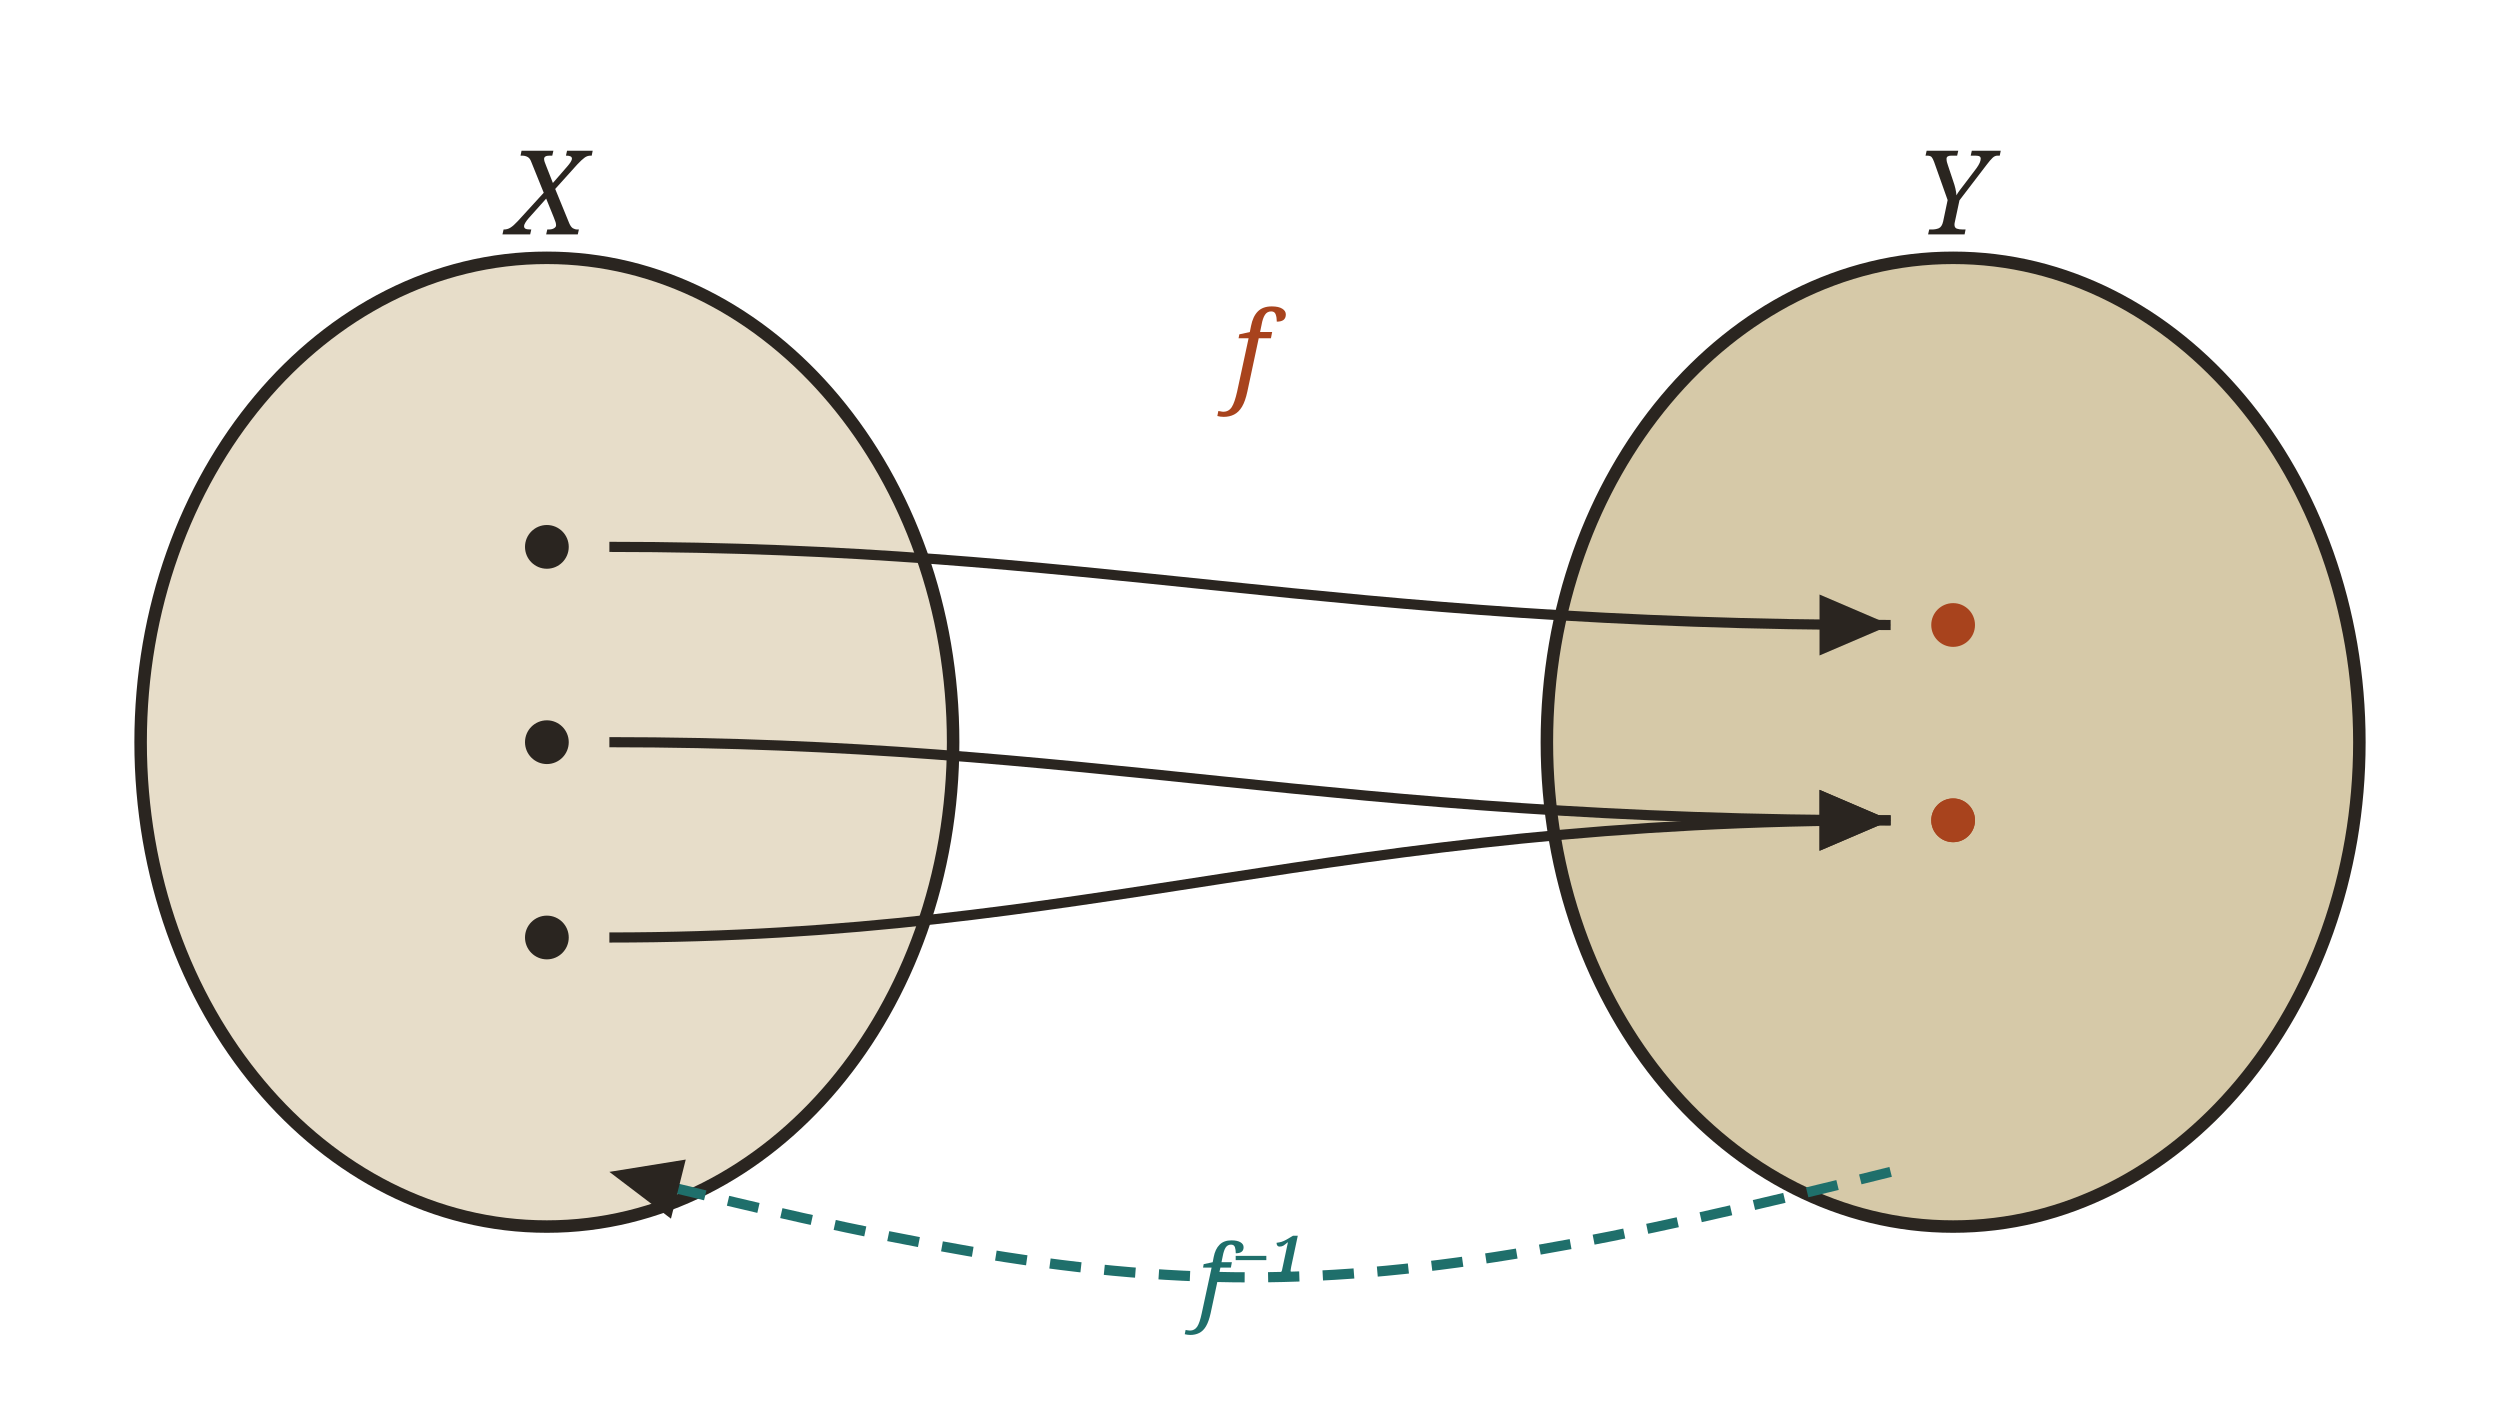
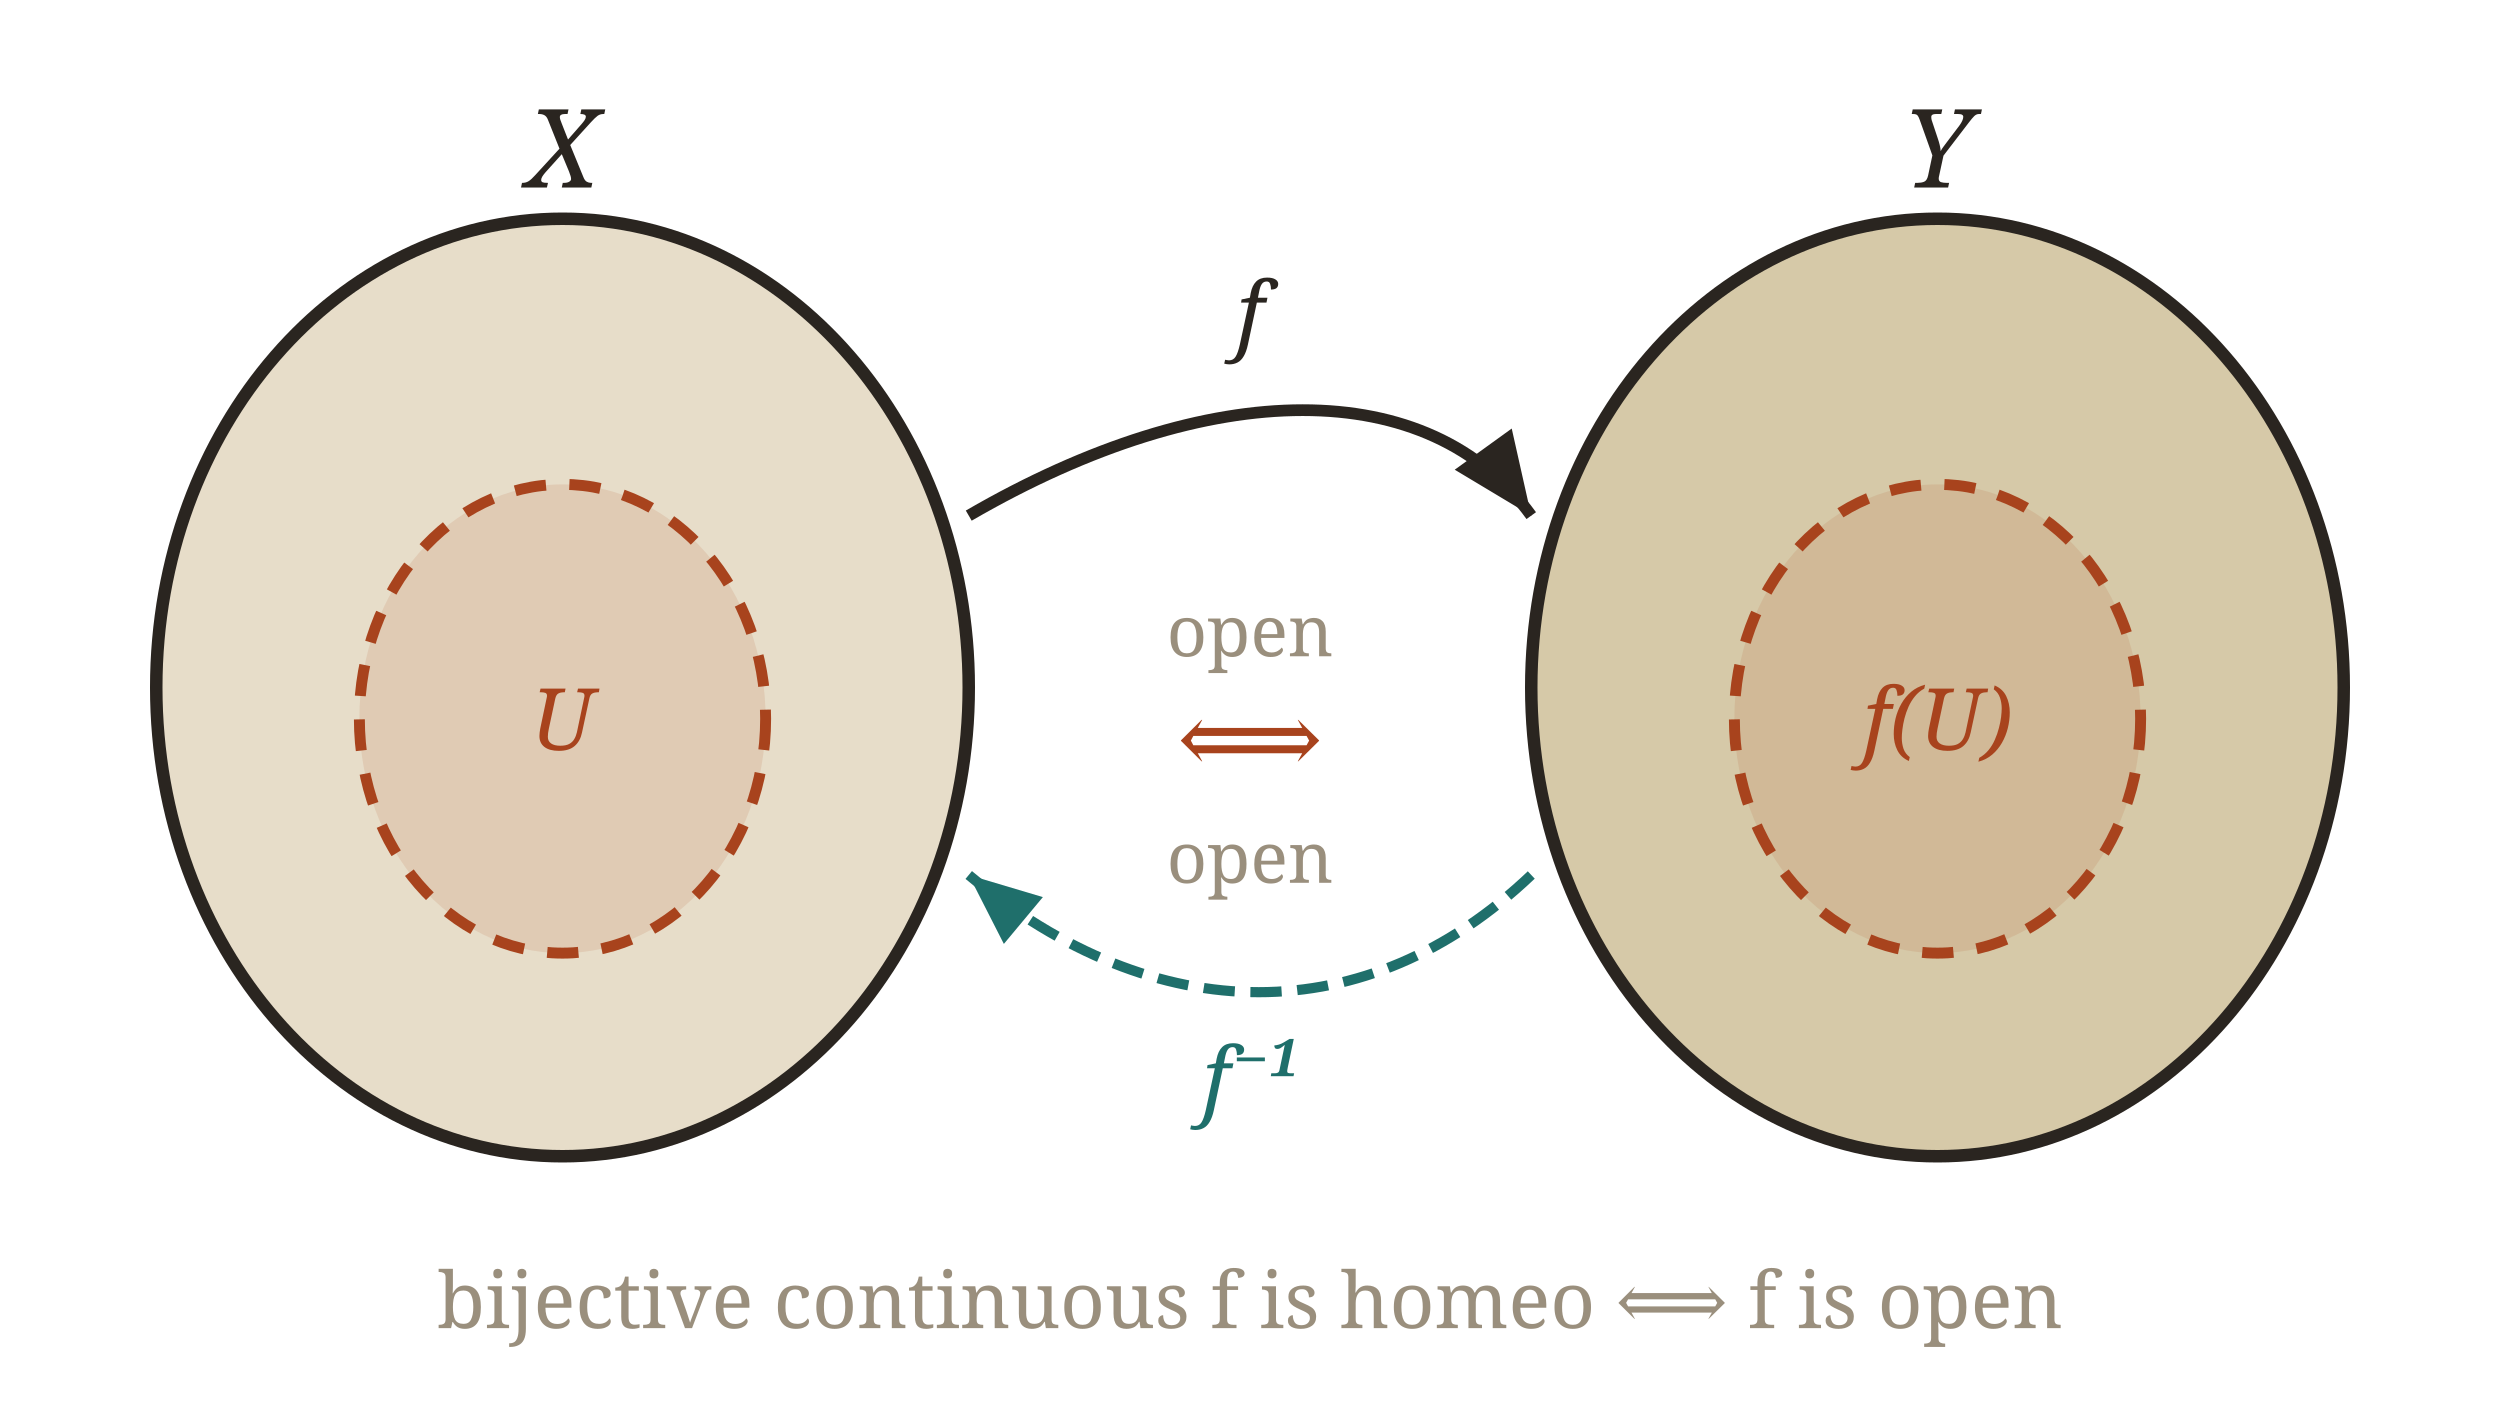
<svg xmlns="http://www.w3.org/2000/svg" viewBox="0 0 320 180" font-family="'Newsreader',Georgia,serif" role="img">
  <defs>
    <marker id="ar" markerWidth="9" markerHeight="9" refX="7" refY="3" orient="auto">
      <path d="M0,0 L7,3 L0,6 Z" fill="var(--dia-ink,#2a2520)" />
    </marker>
-     <marker id="ara" markerWidth="9" markerHeight="9" refX="7" refY="3" orient="auto">
-       <path d="M0,0 L7,3 L0,6 Z" fill="var(--dia-acc,#a8431d)" />
+     <marker id="ar2" markerWidth="9" markerHeight="9" refX="7" refY="3" orient="auto">
+       <path d="M0,0 L7,3 L0,6 Z" fill="var(--dia-acc2,#1f6f6b)" />
    </marker>
  </defs>
-   <ellipse cx="70" cy="95" rx="52" ry="62" fill="var(--dia-fill,#e7ddc9)" stroke="var(--dia-ink,#2a2520)" stroke-width="1.6" />
-   <ellipse cx="250" cy="95" rx="52" ry="62" fill="var(--dia-fil2,#d6c9a8)" stroke="var(--dia-ink,#2a2520)" stroke-width="1.6" />
-   <text x="70" y="30" font-size="15" fill="var(--dia-ink,#2a2520)" text-anchor="middle" font-weight="normal" font-style="italic">X</text>
-   <text x="250" y="30" font-size="15" fill="var(--dia-ink,#2a2520)" text-anchor="middle" font-weight="normal" font-style="italic">Y</text>
-   <circle cx="70" cy="70" r="2.8" fill="var(--dia-ink,#2a2520)" />
-   <circle cx="250" cy="80" r="2.8" fill="var(--dia-acc,#a8431d)" />
-   <path d="M78,70 C140,70 170,80 242,80" fill="none" stroke="var(--dia-ink,#2a2520)" stroke-width="1.3" marker-end="url(#ar)" />
-   <circle cx="70" cy="95" r="2.8" fill="var(--dia-ink,#2a2520)" />
-   <circle cx="250" cy="105" r="2.8" fill="var(--dia-acc,#a8431d)" />
-   <path d="M78,95 C140,95 170,105 242,105" fill="none" stroke="var(--dia-ink,#2a2520)" stroke-width="1.3" marker-end="url(#ar)" />
-   <circle cx="70" cy="120" r="2.8" fill="var(--dia-ink,#2a2520)" />
-   <circle cx="250" cy="105" r="2.8" fill="var(--dia-acc,#a8431d)" />
-   <path d="M78,120 C140,120 170,105 242,105" fill="none" stroke="var(--dia-ink,#2a2520)" stroke-width="1.3" marker-end="url(#ar)" />
-   <text x="160" y="50" font-size="14" fill="var(--dia-acc,#a8431d)" text-anchor="middle" font-weight="normal" font-style="italic">f</text>
-   <path d="M242,150 C170,168 150,168 78,150" fill="none" stroke="var(--dia-acc2,#1f6f6b)" stroke-width="1.3" stroke-dasharray="4 3" marker-end="url(#ar)" />
-   <text x="160" y="168" font-size="12" fill="var(--dia-acc2,#1f6f6b)" text-anchor="middle" font-weight="normal" font-style="italic">f⁻¹</text>
+   <ellipse cx="72" cy="88" rx="52" ry="60" fill="var(--dia-fill,#e7ddc9)" stroke="var(--dia-ink,#2a2520)" stroke-width="1.6" />
+   <text x="72" y="24" font-size="14" fill="var(--dia-ink,#2a2520)" text-anchor="middle" font-style="italic">X</text>
+   <ellipse cx="72" cy="92" rx="26" ry="30" fill="var(--dia-acc,#a8431d)" fill-opacity="0.12" stroke="var(--dia-acc,#a8431d)" stroke-width="1.4" stroke-dasharray="4,3" />
+   <text x="72" y="96" font-size="11" fill="var(--dia-acc,#a8431d)" text-anchor="middle" font-style="italic">U</text>
+   <path d="M124,66 C155,48 183,48 196,66" fill="none" stroke="var(--dia-ink,#2a2520)" stroke-width="1.5" marker-end="url(#ar)" />
+   <text x="160" y="44" font-size="11" fill="var(--dia-ink,#2a2520)" text-anchor="middle" font-style="italic">f</text>
+   <path d="M196,112 C175,132 148,132 124,112" fill="none" stroke="var(--dia-acc2,#1f6f6b)" stroke-width="1.3" stroke-dasharray="4,2" marker-end="url(#ar2)" />
+   <text x="160" y="142" font-size="11" fill="var(--dia-acc2,#1f6f6b)" text-anchor="middle" font-style="italic">f⁻¹</text>
+   <ellipse cx="248" cy="88" rx="52" ry="60" fill="var(--dia-fil2,#d6c9a8)" stroke="var(--dia-ink,#2a2520)" stroke-width="1.6" />
+   <text x="248" y="24" font-size="14" fill="var(--dia-ink,#2a2520)" text-anchor="middle" font-style="italic">Y</text>
+   <ellipse cx="248" cy="92" rx="26" ry="30" fill="var(--dia-acc,#a8431d)" fill-opacity="0.12" stroke="var(--dia-acc,#a8431d)" stroke-width="1.4" stroke-dasharray="4,3" />
+   <text x="248" y="96" font-size="11" fill="var(--dia-acc,#a8431d)" text-anchor="middle" font-style="italic">f(U)</text>
+   <text x="160" y="84" font-size="9" fill="var(--dia-mut,#9a8f7d)" text-anchor="middle">open</text>
+   <text x="160" y="99" font-size="13" fill="var(--dia-acc,#a8431d)" text-anchor="middle">⟺</text>
+   <text x="160" y="113" font-size="9" fill="var(--dia-mut,#9a8f7d)" text-anchor="middle">open</text>
+   <text x="160" y="170" font-size="10" fill="var(--dia-mut,#9a8f7d)" text-anchor="middle">bijective continuous f is homeo ⟺ f is open</text>
</svg>
